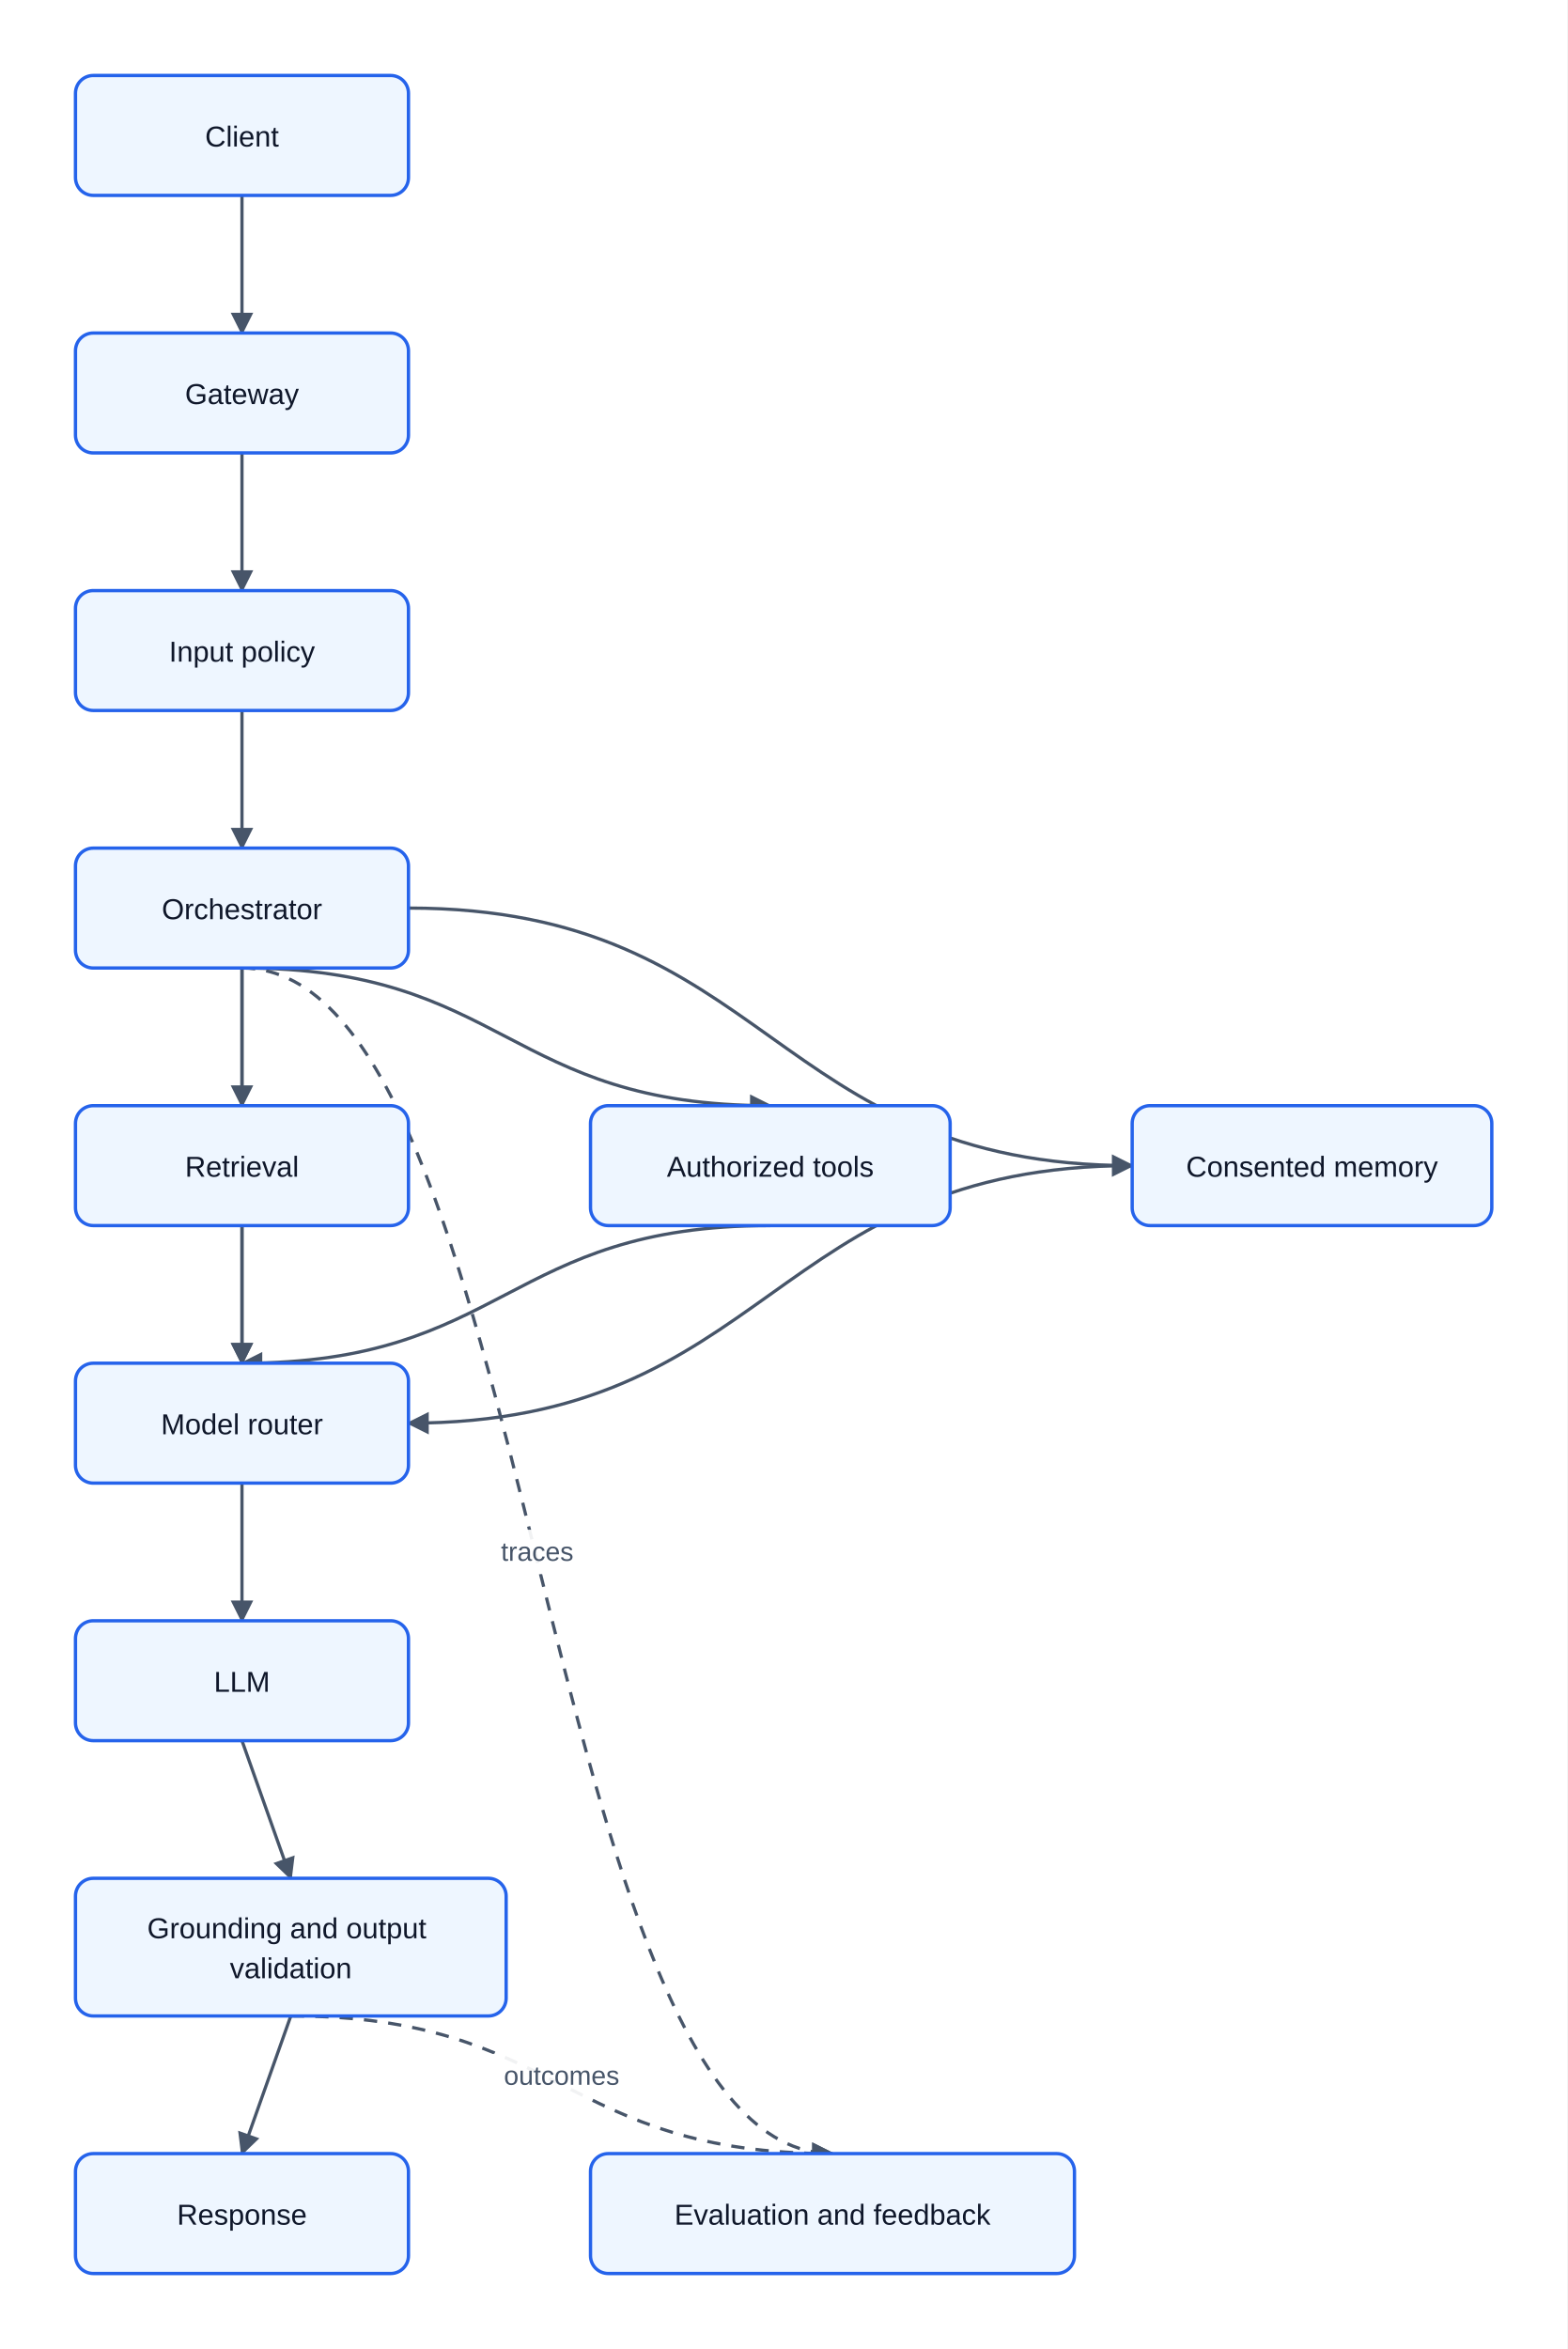
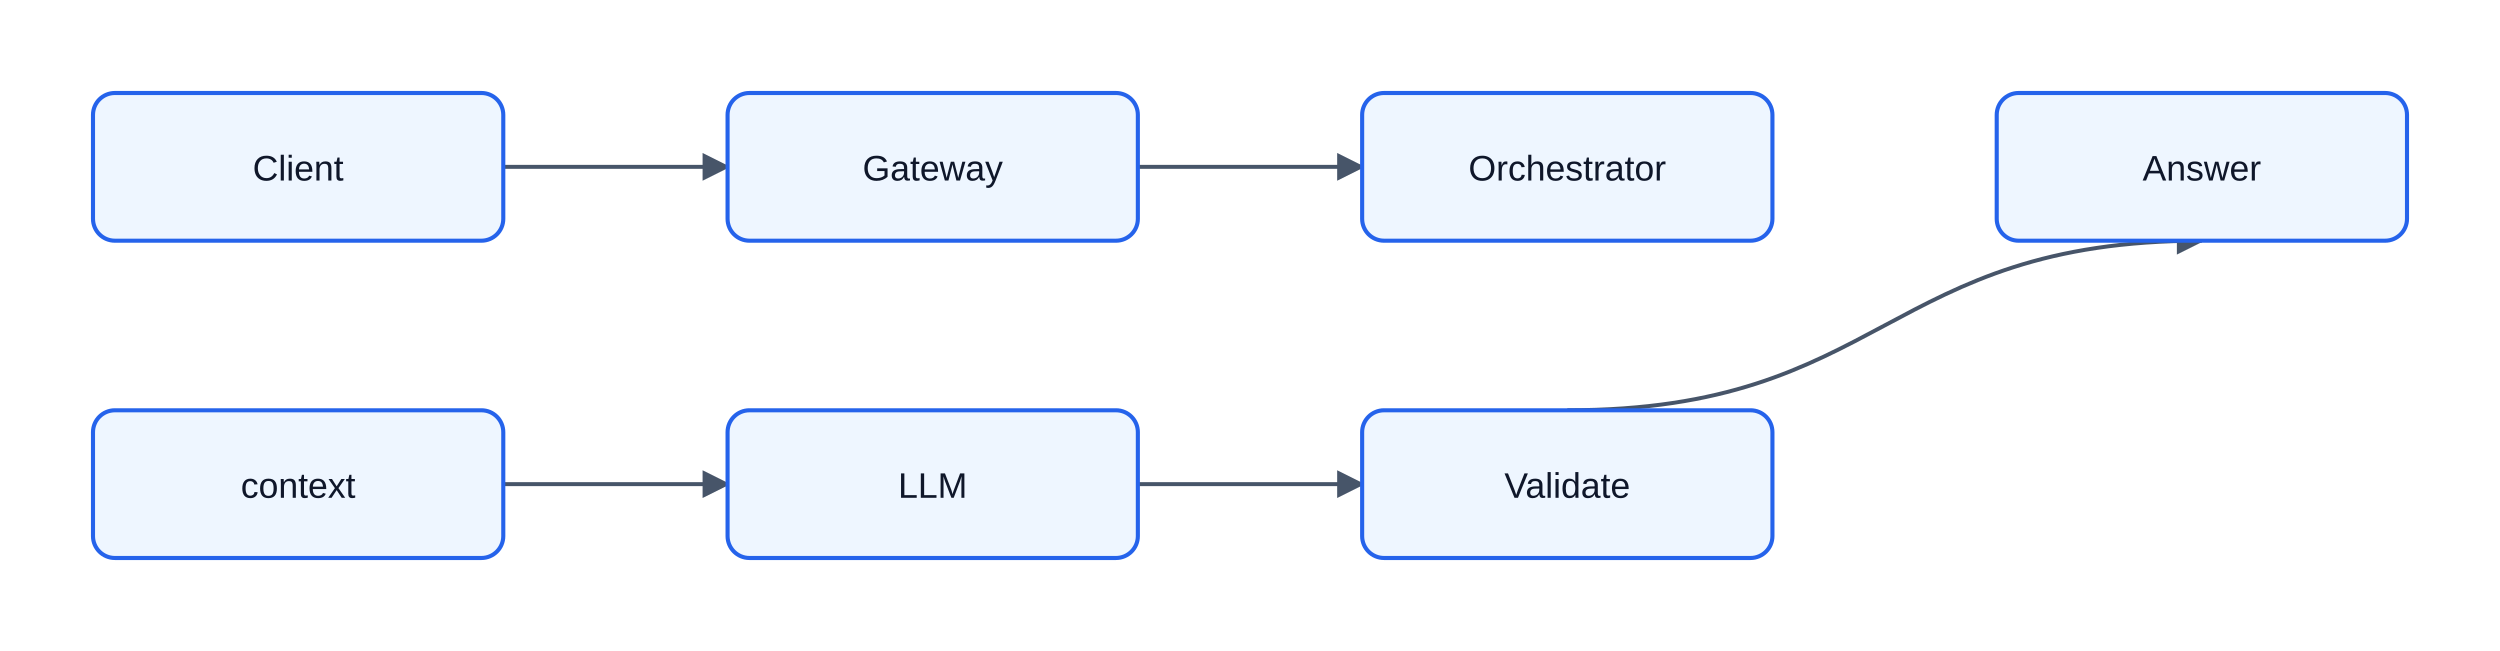
- <svg xmlns="http://www.w3.org/2000/svg" width="706" height="1058" viewBox="0 0 706 1058" role="img" aria-labelledby="title desc">
+ <svg xmlns="http://www.w3.org/2000/svg" width="914" height="238" viewBox="0 0 914 238" role="img" aria-labelledby="title desc">
  <defs>
    <marker id="arrow" viewBox="0 0 10 10" refX="9" refY="5" markerWidth="7" markerHeight="7" orient="auto-start-reverse">
      <path d="M 0 0 L 10 5 L 0 10 z" fill="#475569" />
    </marker>
  </defs>
  <style>
.canvas{fill:#ffffff}.group{fill:#f8fafc;stroke:#cbd5e1;stroke-width:1.4}.group-title{font:600 14px Arial,sans-serif;fill:#334155}.node{fill:#eef6ff;stroke:#2563eb;stroke-width:1.5}.diamond{fill:#fff7ed;stroke:#ea580c;stroke-width:1.5}.node-text{font:13px Arial,sans-serif;fill:#0f172a}.edge{fill:none;stroke:#475569;stroke-width:1.45}.edge-label{font:12px Arial,sans-serif;fill:#475569}.label-bg{fill:#ffffff;opacity:.92}
</style>
-   <rect class="canvas" x="0" y="0" width="706" height="1058" />
-   <path class="edge" d="M 109.0 88.0 L 109.0 150.0" marker-end="url(#arrow)" />
-   <path class="edge" d="M 109.0 204.0 L 109.0 266.0" marker-end="url(#arrow)" />
-   <path class="edge" d="M 109.0 320.0 L 109.0 382.0" marker-end="url(#arrow)" />
-   <path class="edge" d="M 109.0 436.0 L 109.0 498.0" marker-end="url(#arrow)" />
-   <path class="edge" d="M 109.0 436.0 C 228.0 436.0, 228.0 498.0, 347.0 498.0" marker-end="url(#arrow)" />
-   <path class="edge" d="M 184.0 409.0 C 347.0 409.0, 347.0 525.0, 510.0 525.0" marker-end="url(#arrow)" />
-   <path class="edge" d="M 109.0 436.0 L 109.0 614.0" marker-end="url(#arrow)" />
-   <path class="edge" d="M 109.0 552.0 L 109.0 614.0" marker-end="url(#arrow)" />
-   <path class="edge" d="M 347.0 552.0 C 228.0 552.0, 228.0 614.0, 109.0 614.0" marker-end="url(#arrow)" />
-   <path class="edge" d="M 510.0 525.0 C 347.0 525.0, 347.0 641.0, 184.0 641.0" marker-end="url(#arrow)" />
-   <path class="edge" d="M 109.0 668.0 L 109.0 730.0" marker-end="url(#arrow)" />
-   <path class="edge" d="M 109.0 784.0 L 131.0 846.0" marker-end="url(#arrow)" />
-   <path class="edge" d="M 131.0 908.0 L 109.0 970.0" marker-end="url(#arrow)" />
-   <path class="edge" d="M 109.0 436.0 C 242.0 436.0, 242.0 970.0, 375.0 970.0" marker-end="url(#arrow)" stroke-dasharray="6 5" />
-   <rect class="label-bg" x="215.0" y="689.0" width="54.0" height="20" rx="4" />
-   <text class="edge-label" x="242.0" y="703.0" text-anchor="middle">traces</text>
-   <path class="edge" d="M 131.0 908.0 C 253.0 908.0, 253.0 970.0, 375.0 970.0" marker-end="url(#arrow)" stroke-dasharray="6 5" />
-   <rect class="label-bg" x="219.0" y="925.0" width="68.0" height="20" rx="4" />
-   <text class="edge-label" x="253.0" y="939.0" text-anchor="middle">outcomes</text>
+   <rect class="canvas" x="0" y="0" width="914" height="238" />
+   <path class="edge" d="M 184.0 61.0 L 266.0 61.0" marker-end="url(#arrow)" />
+   <path class="edge" d="M 416.0 61.0 L 498.0 61.0" marker-end="url(#arrow)" />
+   <path class="edge" d="M 184.0 177.0 L 266.0 177.0" marker-end="url(#arrow)" />
+   <path class="edge" d="M 416.0 177.0 L 498.0 177.0" marker-end="url(#arrow)" />
+   <path class="edge" d="M 573.0 150.0 C 689.0 150.0, 689.0 88.0, 805.0 88.0" marker-end="url(#arrow)" />
  <rect class="node" x="34.0" y="34.0" width="150" height="54" rx="8" />
  <text class="node-text" x="109.0" y="66.0" text-anchor="middle">
    <tspan x="109.0" dy="0">Client</tspan>
  </text>
+   <rect class="node" x="266.0" y="34.0" width="150" height="54" rx="8" />
+   <text class="node-text" x="341.0" y="66.0" text-anchor="middle">
+     <tspan x="341.0" dy="0">Gateway</tspan>
+   </text>
+   <rect class="node" x="498.0" y="34.0" width="150" height="54" rx="8" />
+   <text class="node-text" x="573.0" y="66.0" text-anchor="middle">
+     <tspan x="573.0" dy="0">Orchestrator</tspan>
+   </text>
  <rect class="node" x="34.0" y="150.0" width="150" height="54" rx="8" />
  <text class="node-text" x="109.0" y="182.0" text-anchor="middle">
-     <tspan x="109.0" dy="0">Gateway</tspan>
+     <tspan x="109.0" dy="0">context</tspan>
  </text>
-   <rect class="node" x="34.0" y="266.0" width="150" height="54" rx="8" />
-   <text class="node-text" x="109.0" y="298.0" text-anchor="middle">
-     <tspan x="109.0" dy="0">Input policy</tspan>
+   <rect class="node" x="266.0" y="150.0" width="150" height="54" rx="8" />
+   <text class="node-text" x="341.0" y="182.0" text-anchor="middle">
+     <tspan x="341.0" dy="0">LLM</tspan>
  </text>
-   <rect class="node" x="34.0" y="382.0" width="150" height="54" rx="8" />
-   <text class="node-text" x="109.0" y="414.0" text-anchor="middle">
-     <tspan x="109.0" dy="0">Orchestrator</tspan>
+   <rect class="node" x="498.0" y="150.0" width="150" height="54" rx="8" />
+   <text class="node-text" x="573.0" y="182.0" text-anchor="middle">
+     <tspan x="573.0" dy="0">Validate</tspan>
  </text>
-   <rect class="node" x="34.0" y="498.0" width="150" height="54" rx="8" />
-   <text class="node-text" x="109.0" y="530.0" text-anchor="middle">
-     <tspan x="109.0" dy="0">Retrieval</tspan>
-   </text>
-   <rect class="node" x="266.0" y="498.0" width="162" height="54" rx="8" />
-   <text class="node-text" x="347.0" y="530.0" text-anchor="middle">
-     <tspan x="347.0" dy="0">Authorized tools</tspan>
-   </text>
-   <rect class="node" x="510.0" y="498.0" width="162" height="54" rx="8" />
-   <text class="node-text" x="591.0" y="530.0" text-anchor="middle">
-     <tspan x="591.0" dy="0">Consented memory</tspan>
-   </text>
-   <rect class="node" x="34.0" y="614.0" width="150" height="54" rx="8" />
-   <text class="node-text" x="109.0" y="646.0" text-anchor="middle">
-     <tspan x="109.0" dy="0">Model router</tspan>
-   </text>
-   <rect class="node" x="34.0" y="730.0" width="150" height="54" rx="8" />
-   <text class="node-text" x="109.0" y="762.0" text-anchor="middle">
-     <tspan x="109.0" dy="0">LLM</tspan>
-   </text>
-   <rect class="node" x="34.0" y="846.0" width="194" height="62" rx="8" />
-   <text class="node-text" x="131.0" y="882.0" text-anchor="middle">
-     <tspan x="131.0" dy="-9">Grounding and output</tspan>
-     <tspan x="131.0" dy="18">validation</tspan>
-   </text>
-   <rect class="node" x="34.0" y="970.0" width="150" height="54" rx="8" />
-   <text class="node-text" x="109.0" y="1002.0" text-anchor="middle">
-     <tspan x="109.0" dy="0">Response</tspan>
-   </text>
-   <rect class="node" x="266.0" y="970.0" width="218" height="54" rx="8" />
-   <text class="node-text" x="375.0" y="1002.0" text-anchor="middle">
-     <tspan x="375.0" dy="0">Evaluation and feedback</tspan>
+   <rect class="node" x="730.0" y="34.0" width="150" height="54" rx="8" />
+   <text class="node-text" x="805.0" y="66.0" text-anchor="middle">
+     <tspan x="805.0" dy="0">Answer</tspan>
  </text>
</svg>
